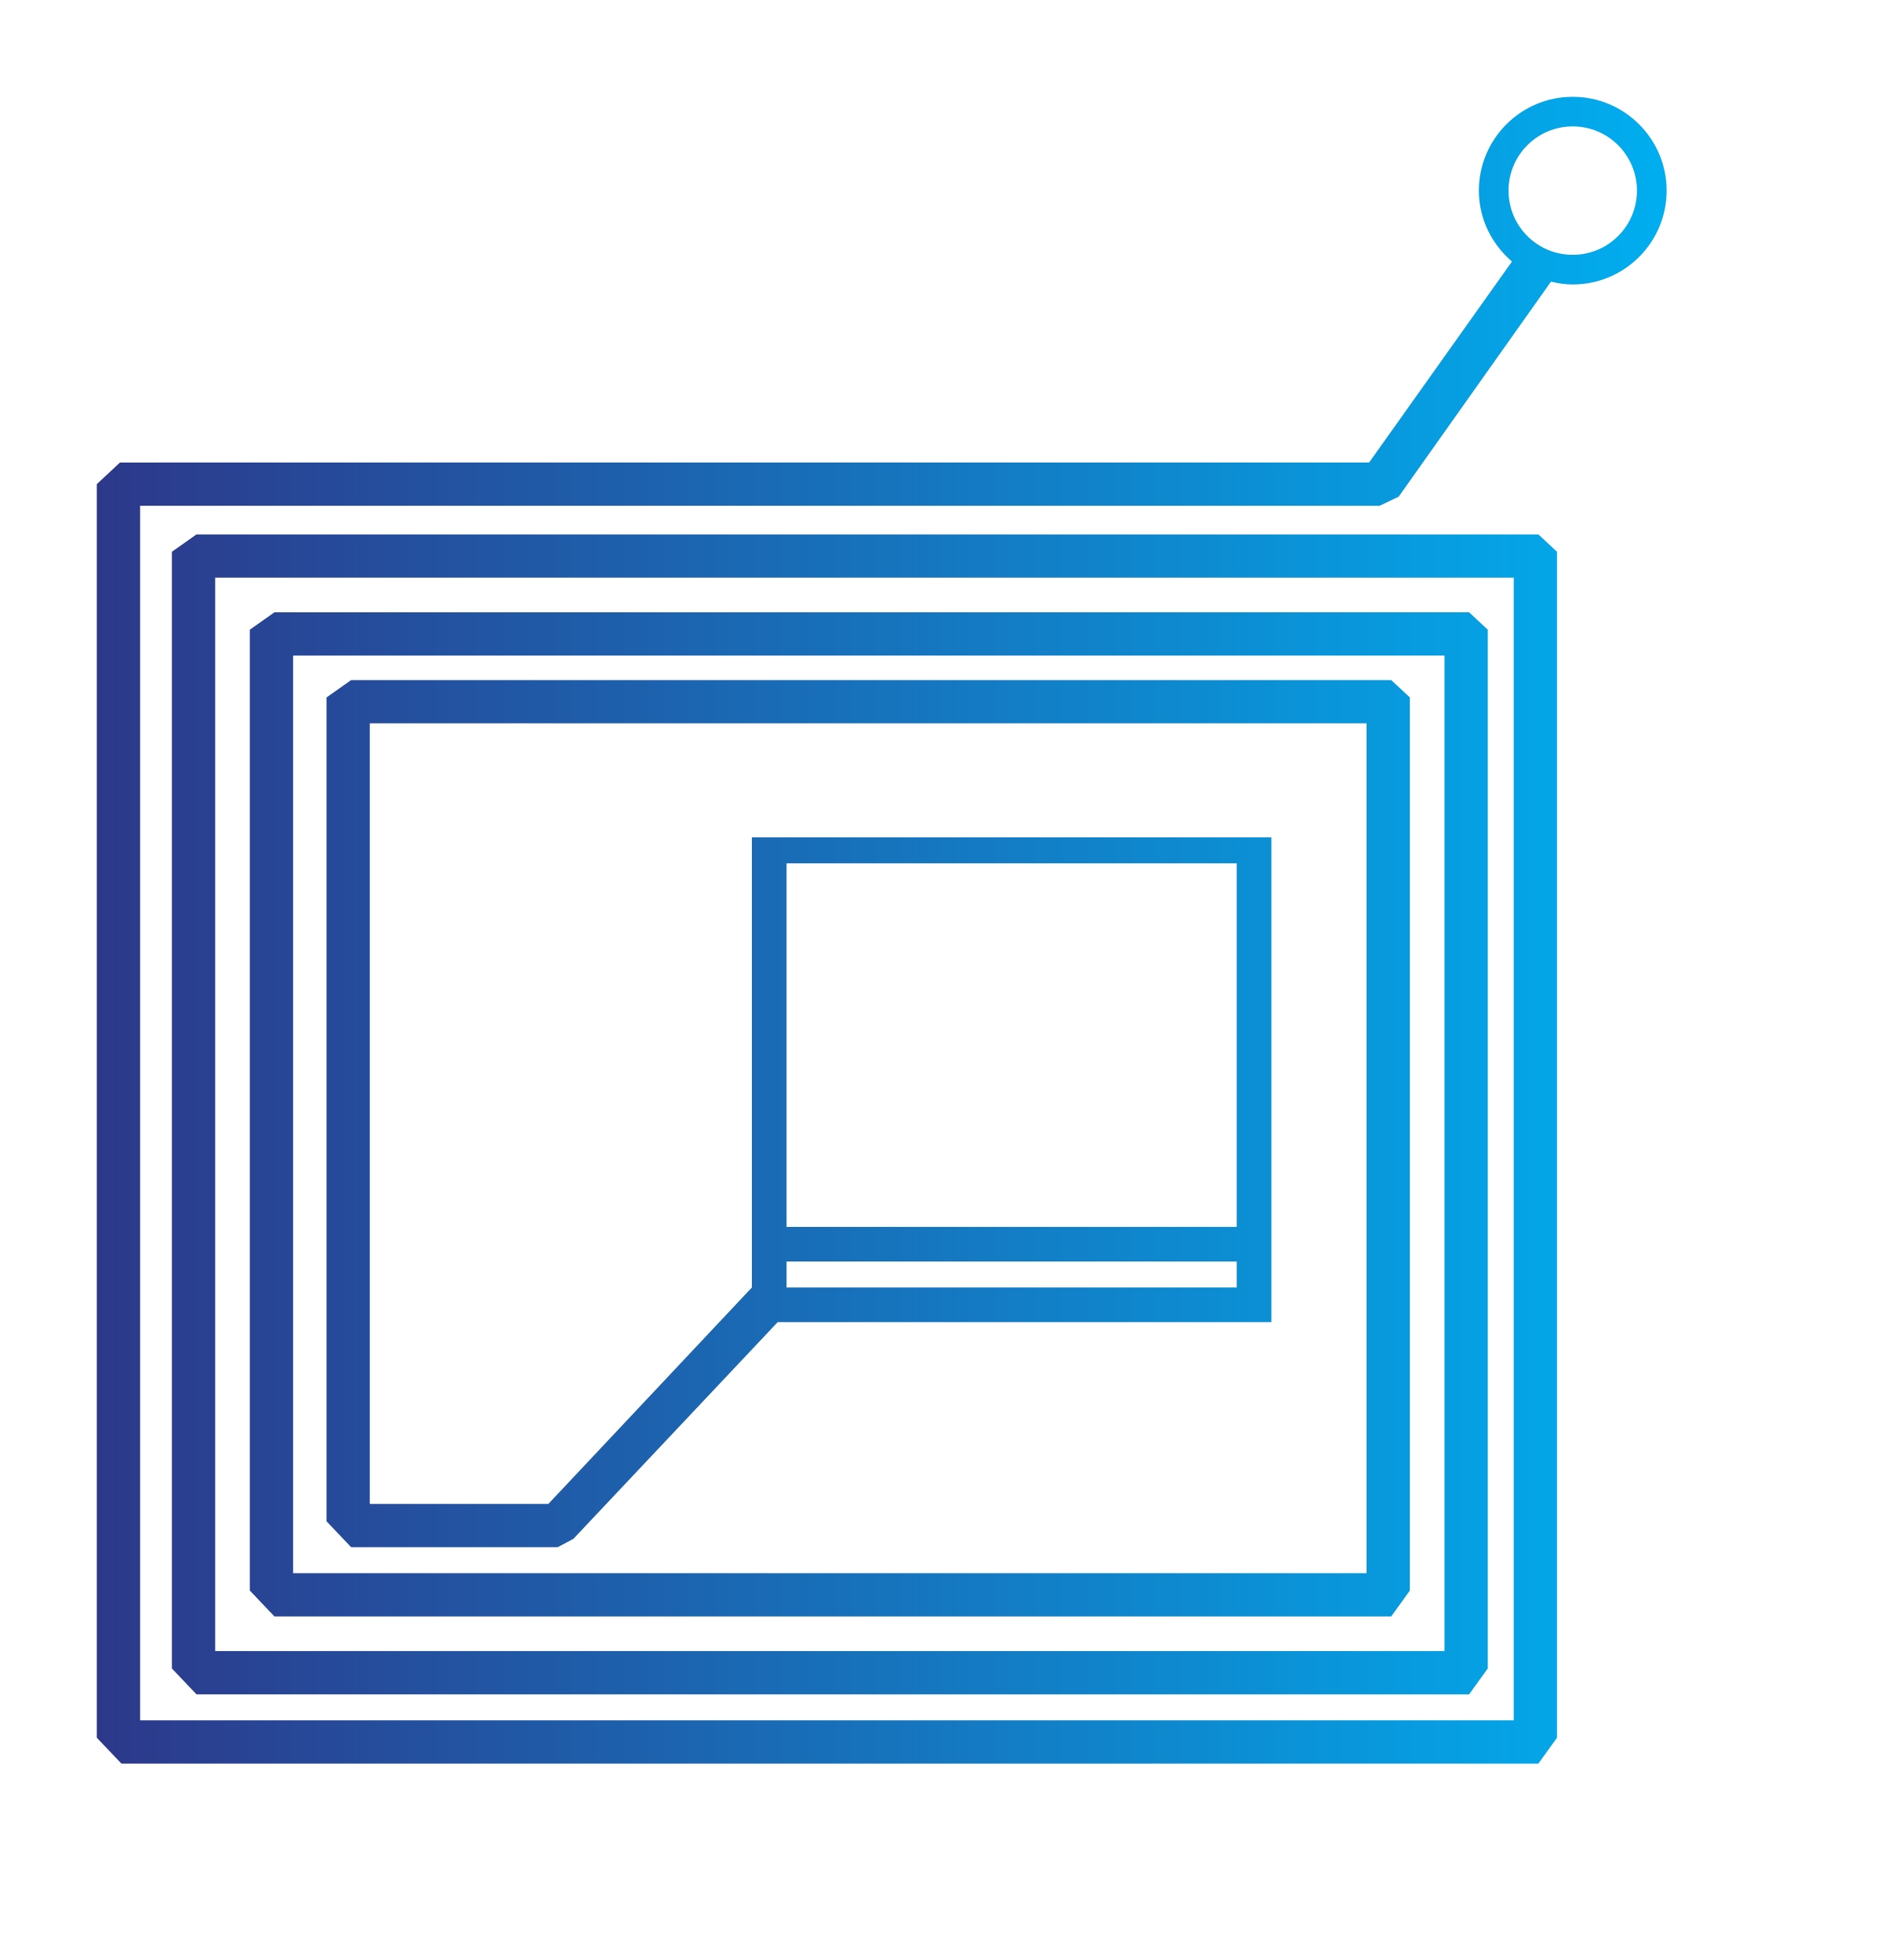
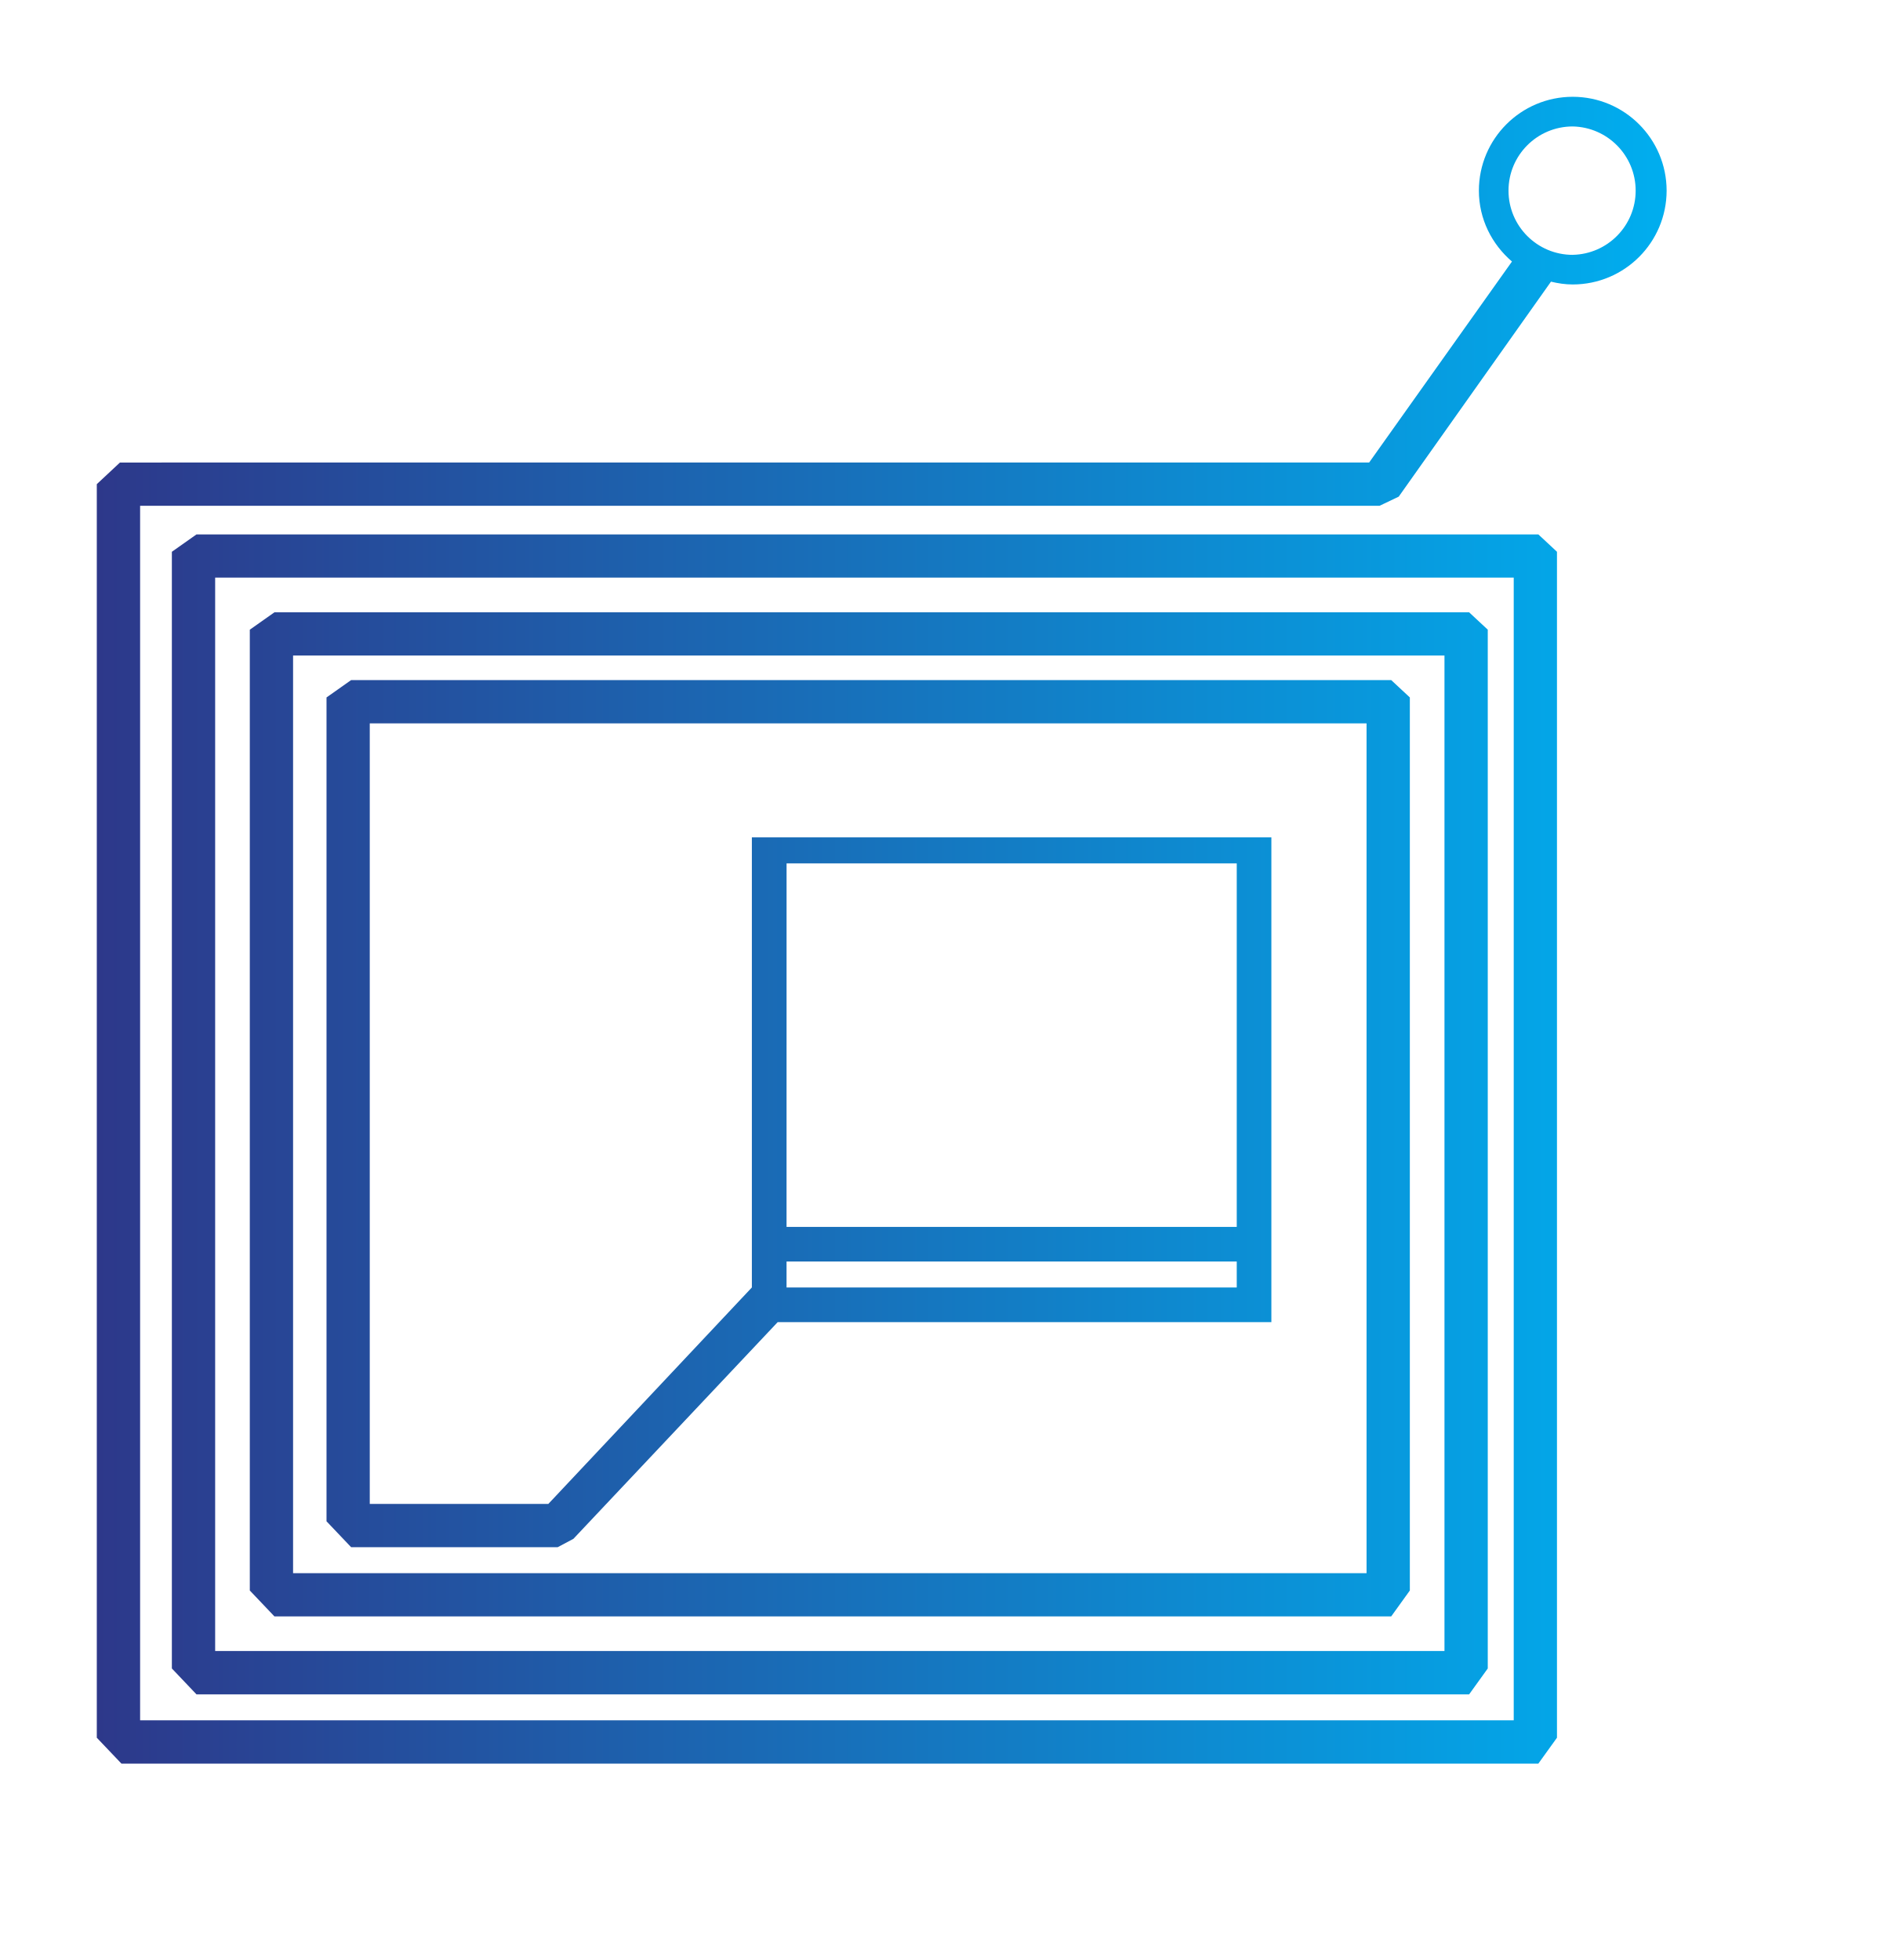
- <svg xmlns="http://www.w3.org/2000/svg" width="78" height="81" viewBox="0 0 78 81" fill="none">
-   <path d="M64.991 4C62.852 4 61.113 5.74 61.113 7.878C61.113 9.054 61.65 10.096 62.48 10.808L56.578 19.113L4.956 19.115L4 20.009V71.814L5.018 72.884H63.571L64.341 71.814V22.803L63.571 22.085H8.12L7.103 22.803V68.952L8.12 70.022H60.709L61.48 68.952V26.023L60.709 25.305H11.34L10.323 26.023V65.731L11.34 66.802H57.49L58.261 65.731V28.823L57.49 28.105H14.51L13.493 28.823V62.87L14.51 63.94H23.045L23.695 63.595L32.137 54.639H32.568H51.329H52.538V53.037V52.133V50.626V35.643V35.557V34.606H51.329H32.567H31.071V35.557V35.643V50.627V52.134V53.038V53.206L22.661 62.151H15.281V29.893H56.472V65.013H12.112V27.092H59.692V68.233H8.892V23.873H62.554V71.095H5.79V20.903L57.01 20.902L57.799 20.525L64.092 11.64C64.382 11.709 64.68 11.756 64.992 11.756C67.131 11.756 68.871 10.016 68.871 7.878C68.871 5.74 67.13 4 64.991 4ZM32.503 35.679H51.106V50.704H32.503V35.679ZM32.567 52.134H51.106V53.208H32.503V52.134H32.567ZM64.991 10.531C63.526 10.531 62.338 9.344 62.338 7.878C62.338 6.413 63.526 5.224 64.991 5.224C66.458 5.224 67.645 6.413 67.645 7.878C67.645 9.343 66.458 10.531 64.991 10.531Z" fill="url(#paint0_linear_394_182)" />
+ <svg xmlns="http://www.w3.org/2000/svg" width="78" height="81" fill="none" viewBox="0 0 78 81">
+   <path fill="url(#a)" d="M64.99 4a3.88 3.88 0 0 0-3.877 3.878c0 1.176.537 2.218 1.367 2.93l-5.901 8.305-51.623.002-.956.894v51.805l1.018 1.07H63.57l.77-1.07V22.803l-.77-.718H8.12l-1.018.718v46.149l1.017 1.07H60.71l.77-1.07v-42.93l-.77-.717H11.34l-1.017.718V65.73l1.017 1.07h46.15l.77-1.07V28.823l-.77-.718H14.51l-1.017.718V62.87l1.017 1.07h8.535l.65-.345 8.442-8.956h20.401V34.606H31.07v18.6l-8.41 8.945h-7.38V29.894h41.191v35.12h-44.36V27.091h47.58v41.14h-50.8v-44.36h53.662v47.223H5.79V20.903l51.22-.001.79-.377 6.292-8.885c.29.07.588.116.9.116a3.883 3.883 0 0 0 3.879-3.878A3.883 3.883 0 0 0 64.99 4M32.504 35.68h18.603v15.024H32.503zm.064 16.454h18.539v1.074H32.503v-1.074zM64.99 10.532a2.653 2.653 0 1 1 0-5.306 2.653 2.653 0 0 1 0 5.305" />
  <defs>
-     <linearGradient id="paint0_linear_394_182" x1="4" y1="4" x2="68.871" y2="4" gradientUnits="userSpaceOnUse">
-       <stop stop-color="#2D388A" />
-       <stop offset="1" stop-color="#00AEEF" />
+     <linearGradient id="a" x1="4" x2="68.871" y1="4" y2="4" gradientUnits="userSpaceOnUse">
+       <stop stop-color="#2d388a" />
+       <stop offset="1" stop-color="#00aeef" />
    </linearGradient>
  </defs>
</svg>
